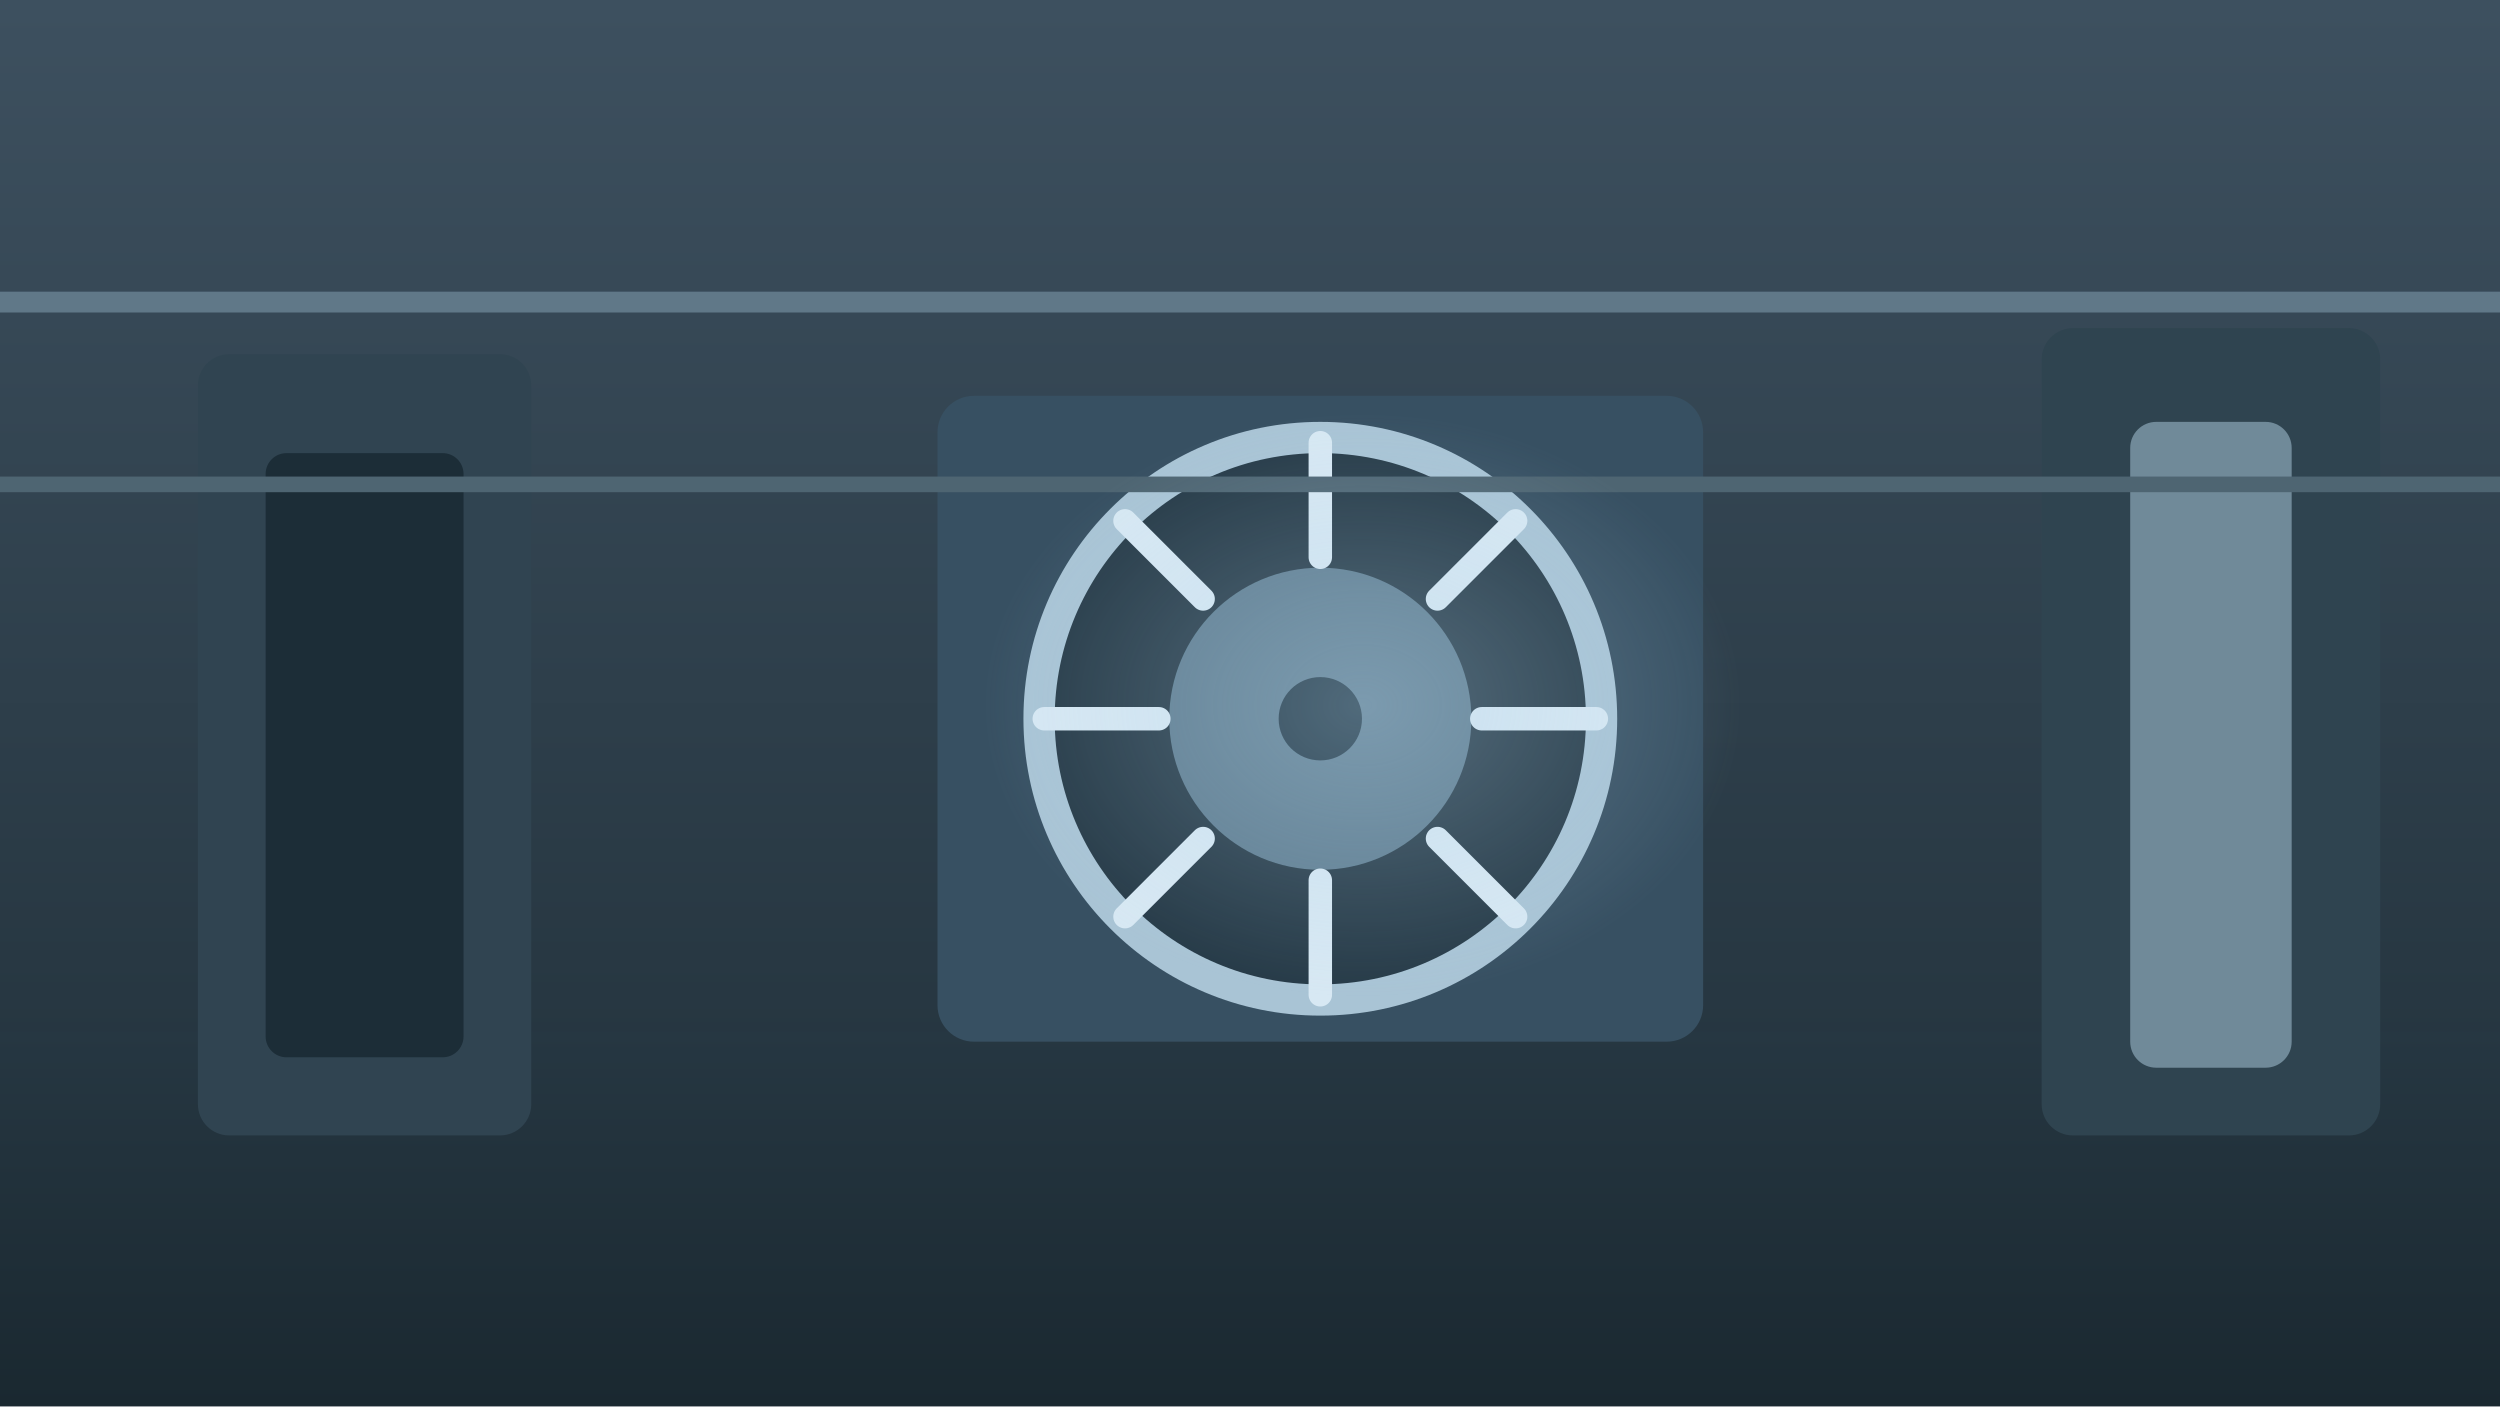
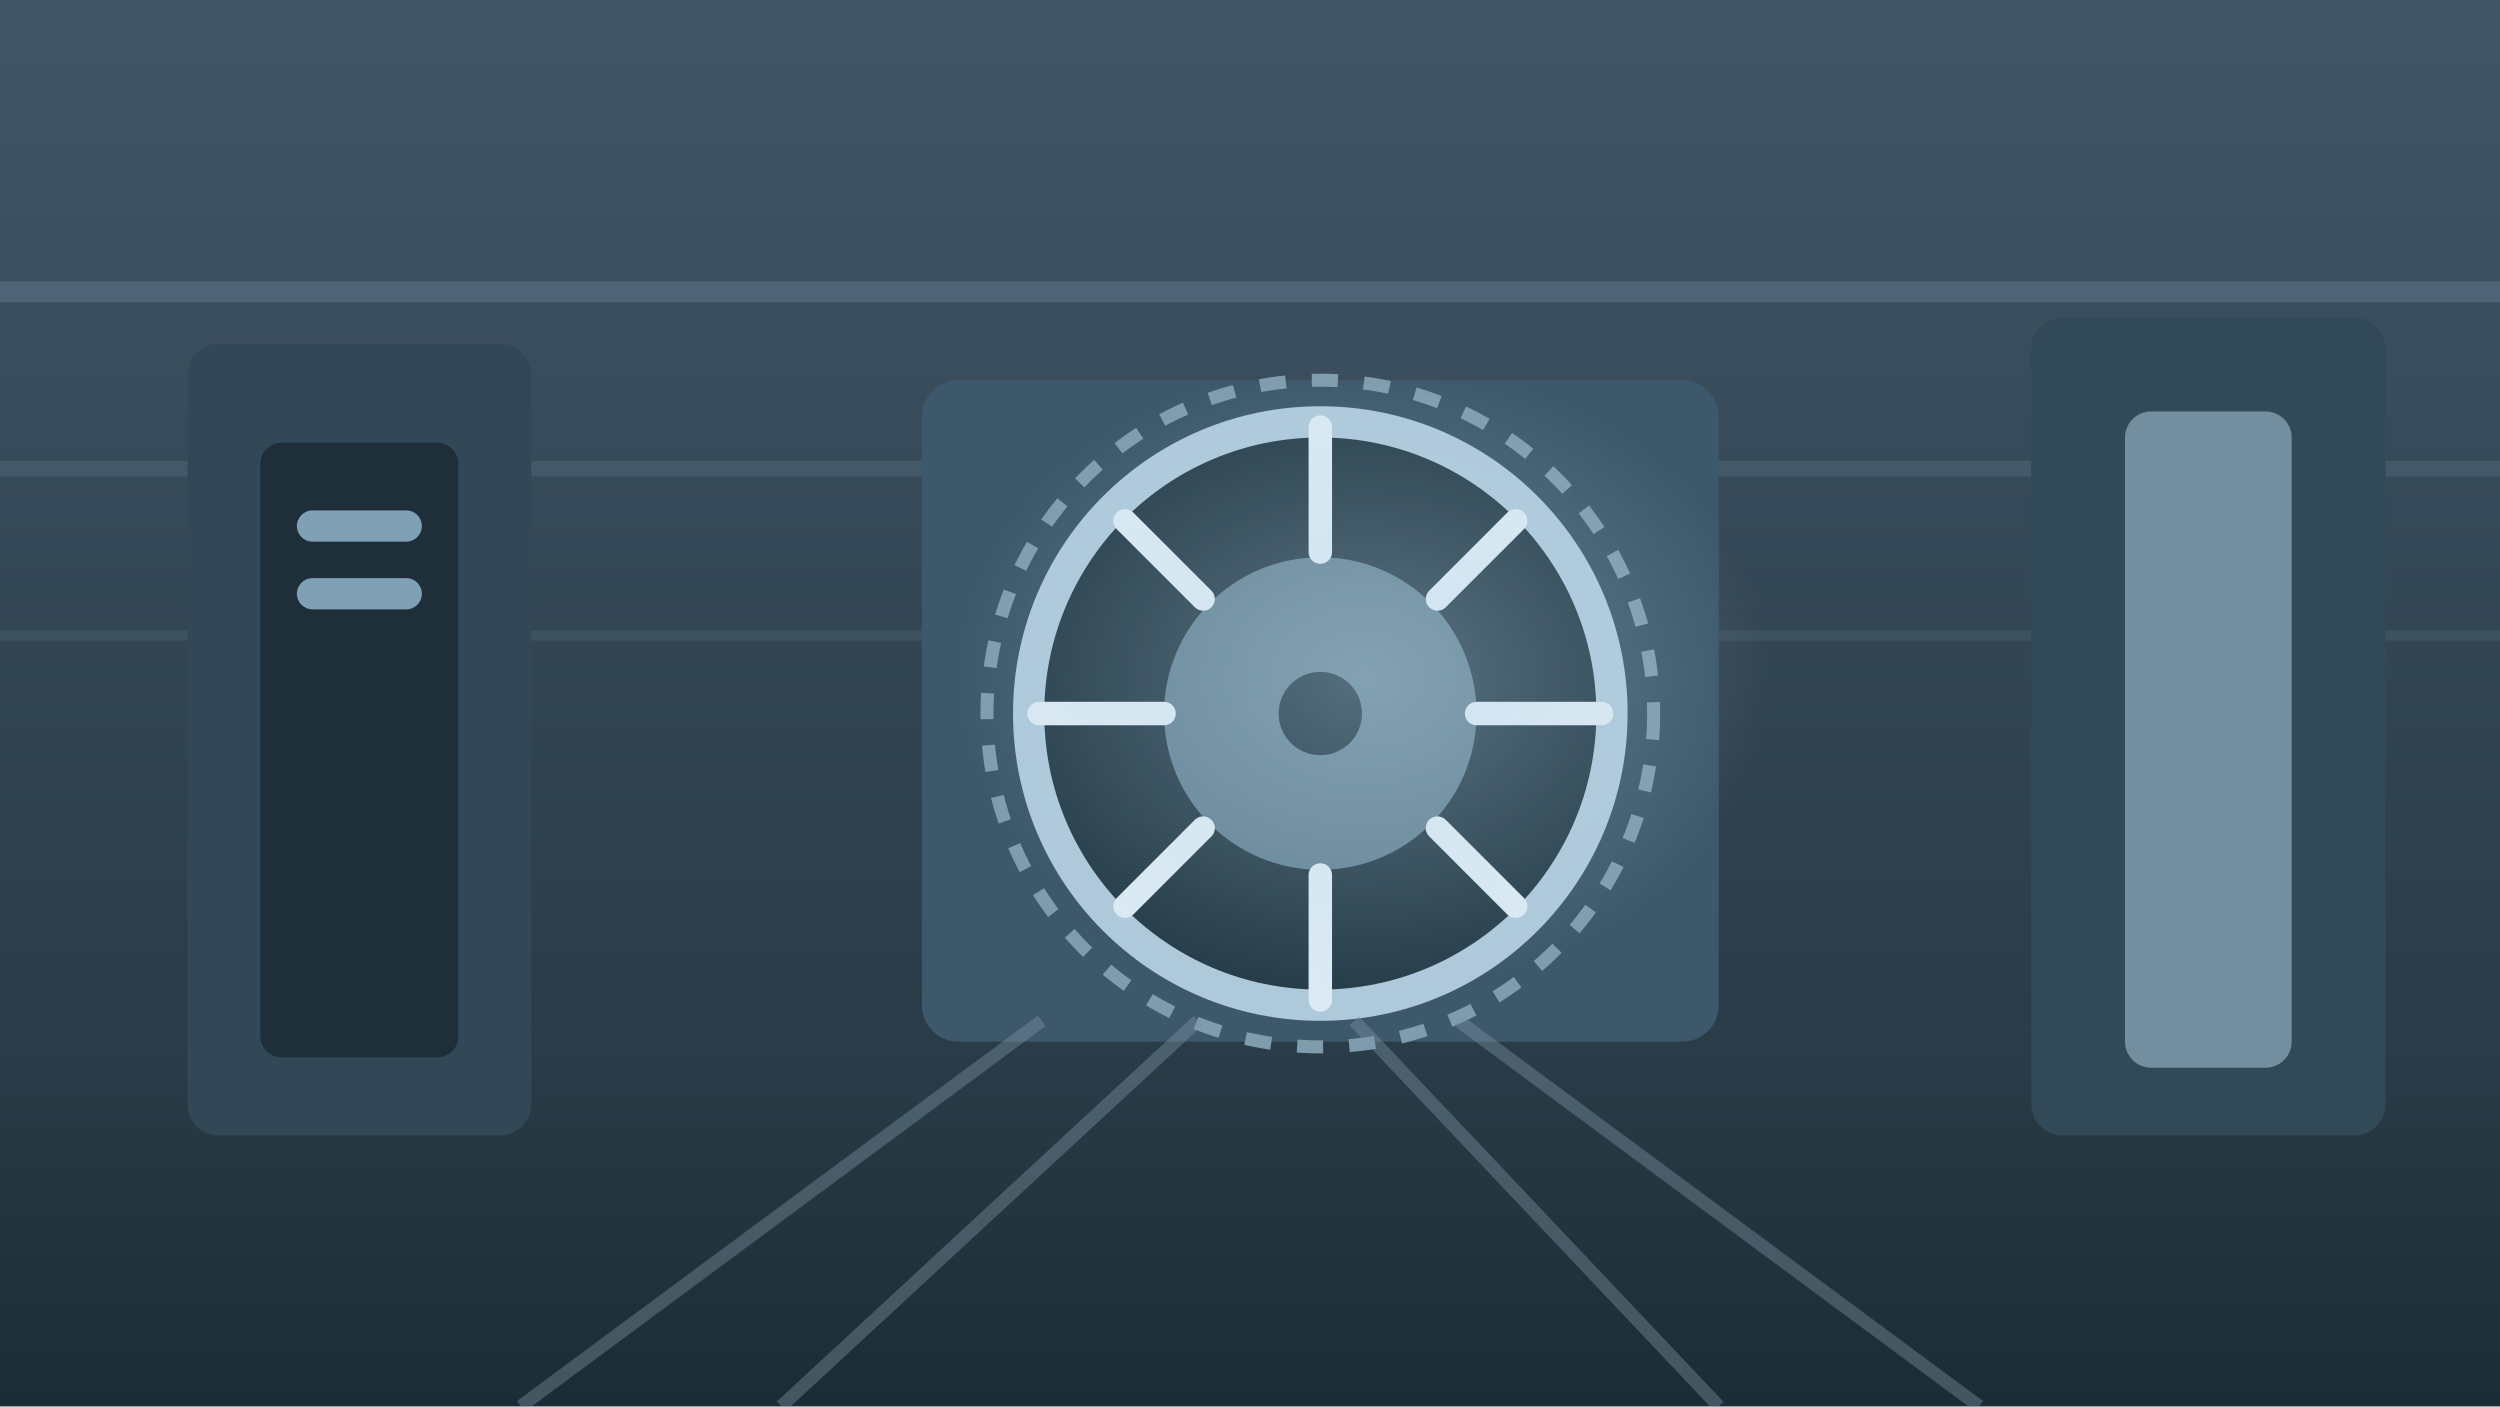
<svg xmlns="http://www.w3.org/2000/svg" viewBox="0 0 960 540" width="960" height="540">
  <defs>
    <linearGradient id="wall" x1="0" x2="0" y1="0" y2="1">
-       <stop offset="0%" stop-color="#3d505f" />
-       <stop offset="100%" stop-color="#1e2d36" />
+       <stop offset="0%" stop-color="#425667" />
+       <stop offset="100%" stop-color="#21323d" />
    </linearGradient>
    <linearGradient id="floor" x1="0" x2="0" y1="0" y2="1">
-       <stop offset="0%" stop-color="#263742" />
-       <stop offset="100%" stop-color="#1a2830" />
+       <stop offset="0%" stop-color="#2b3d49" />
+       <stop offset="100%" stop-color="#1c2c34" />
    </linearGradient>
-     <radialGradient id="hubGlow" cx="0.53" cy="0.52" r="0.33">
-       <stop offset="0%" stop-color="#b3d4ea" stop-opacity="0.34" />
-       <stop offset="100%" stop-color="#b3d4ea" stop-opacity="0" />
+     <radialGradient id="hubGlow" cx="0.53" cy="0.5" r="0.34">
+       <stop offset="0%" stop-color="#b9d8eb" stop-opacity="0.36" />
+       <stop offset="100%" stop-color="#b9d8eb" stop-opacity="0" />
    </radialGradient>
  </defs>
  <rect width="960" height="540" fill="url(#wall)" />
-   <rect y="396" width="960" height="144" fill="url(#floor)" />
-   <rect x="76" y="136" width="128" height="300" rx="12" fill="#304451" />
-   <rect x="102" y="174" width="76" height="232" rx="8" fill="#1c2d37" />
-   <rect x="360" y="152" width="294" height="248" rx="14" fill="#375062" />
-   <circle cx="507" cy="276" r="108" fill="#263a47" stroke="#a9c4d5" stroke-width="12" />
-   <circle cx="507" cy="276" r="58" fill="#5f7d90" />
-   <circle cx="507" cy="276" r="16" fill="#1e3442" />
-   <path d="M507 170V214M507 338V382M401 276H445M569 276H613M432 200L462 230M552 322L582 352M582 200L552 230M432 352L462 322" stroke="#d7e8f3" stroke-width="9" stroke-linecap="round" />
-   <rect x="784" y="126" width="130" height="310" rx="12" fill="#2f4450" />
-   <rect x="818" y="162" width="62" height="248" rx="10" fill="#708a99" />
-   <path d="M0 116H960" stroke="#607888" stroke-width="8" />
-   <path d="M0 186H960" stroke="#4e6572" stroke-width="6" />
-   <ellipse cx="510" cy="264" rx="220" ry="170" fill="url(#hubGlow)" />
+   <rect y="392" width="960" height="148" fill="url(#floor)" />
+   <g opacity="0.5">
+     <path d="M0 112H960" stroke="#637c8f" stroke-width="8" />
+     <path d="M0 180H960" stroke="#526877" stroke-width="6" />
+     <path d="M0 244H420" stroke="#475b68" stroke-width="4" />
+     <path d="M640 244H960" stroke="#475b68" stroke-width="4" />
+   </g>
+   <g>
+     <rect x="72" y="132" width="132" height="304" rx="12" fill="#334857" />
+     <rect x="100" y="170" width="76" height="236" rx="8" fill="#1e2f3a" />
+     <rect x="114" y="196" width="48" height="12" rx="6" fill="#7fa0b5" />
+     <rect x="114" y="222" width="48" height="12" rx="6" fill="#7fa0b5" />
+   </g>
+   <g>
+     <rect x="354" y="146" width="306" height="254" rx="14" fill="#3d586b" />
+     <circle cx="507" cy="274" r="112" fill="#273d4a" stroke="#aec9da" stroke-width="12" />
+     <circle cx="507" cy="274" r="60" fill="#648394" />
+     <circle cx="507" cy="274" r="16" fill="#1d3441" />
+     <path d="M507 164V212M507 336V384M399 274H447M567 274H615M432 200L462 230M552 318L582 348M582 200L552 230M432 348L462 318" stroke="#dbeaf3" stroke-width="9" stroke-linecap="round" />
+     <circle cx="507" cy="274" r="128" fill="none" stroke="#7f9cad" stroke-width="5" stroke-dasharray="10 10" />
+   </g>
+   <g>
+     <rect x="780" y="122" width="136" height="314" rx="12" fill="#324957" />
+     <rect x="816" y="158" width="64" height="252" rx="10" fill="#728e9f" />
+   </g>
+   <g opacity="0.4">
+     <path d="M200 540L400 392" stroke="#7d95a6" stroke-width="5" />
+     <path d="M300 540L460 392" stroke="#7d95a6" stroke-width="5" />
+     <path d="M760 540L560 392" stroke="#7d95a6" stroke-width="5" />
+     <path d="M660 540L520 392" stroke="#7d95a6" stroke-width="5" />
+   </g>
+   <ellipse cx="510" cy="260" rx="228" ry="176" fill="url(#hubGlow)" />
</svg>
